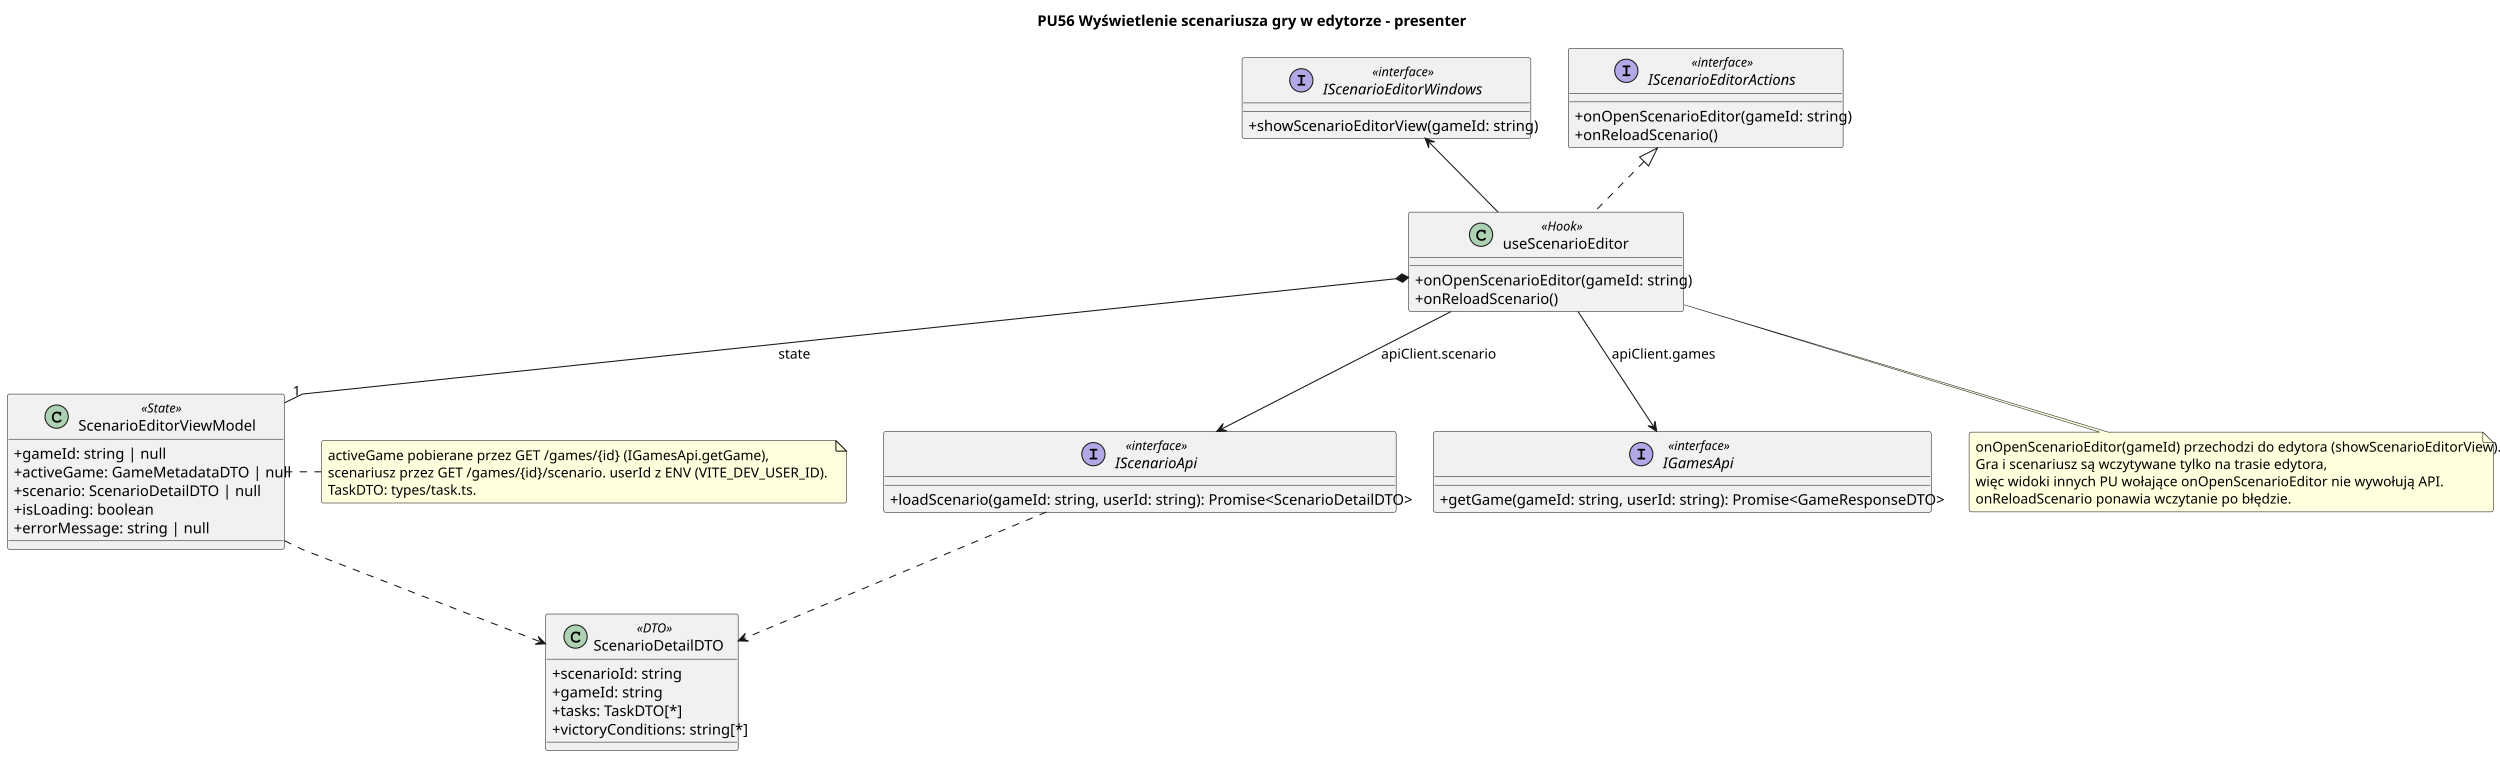
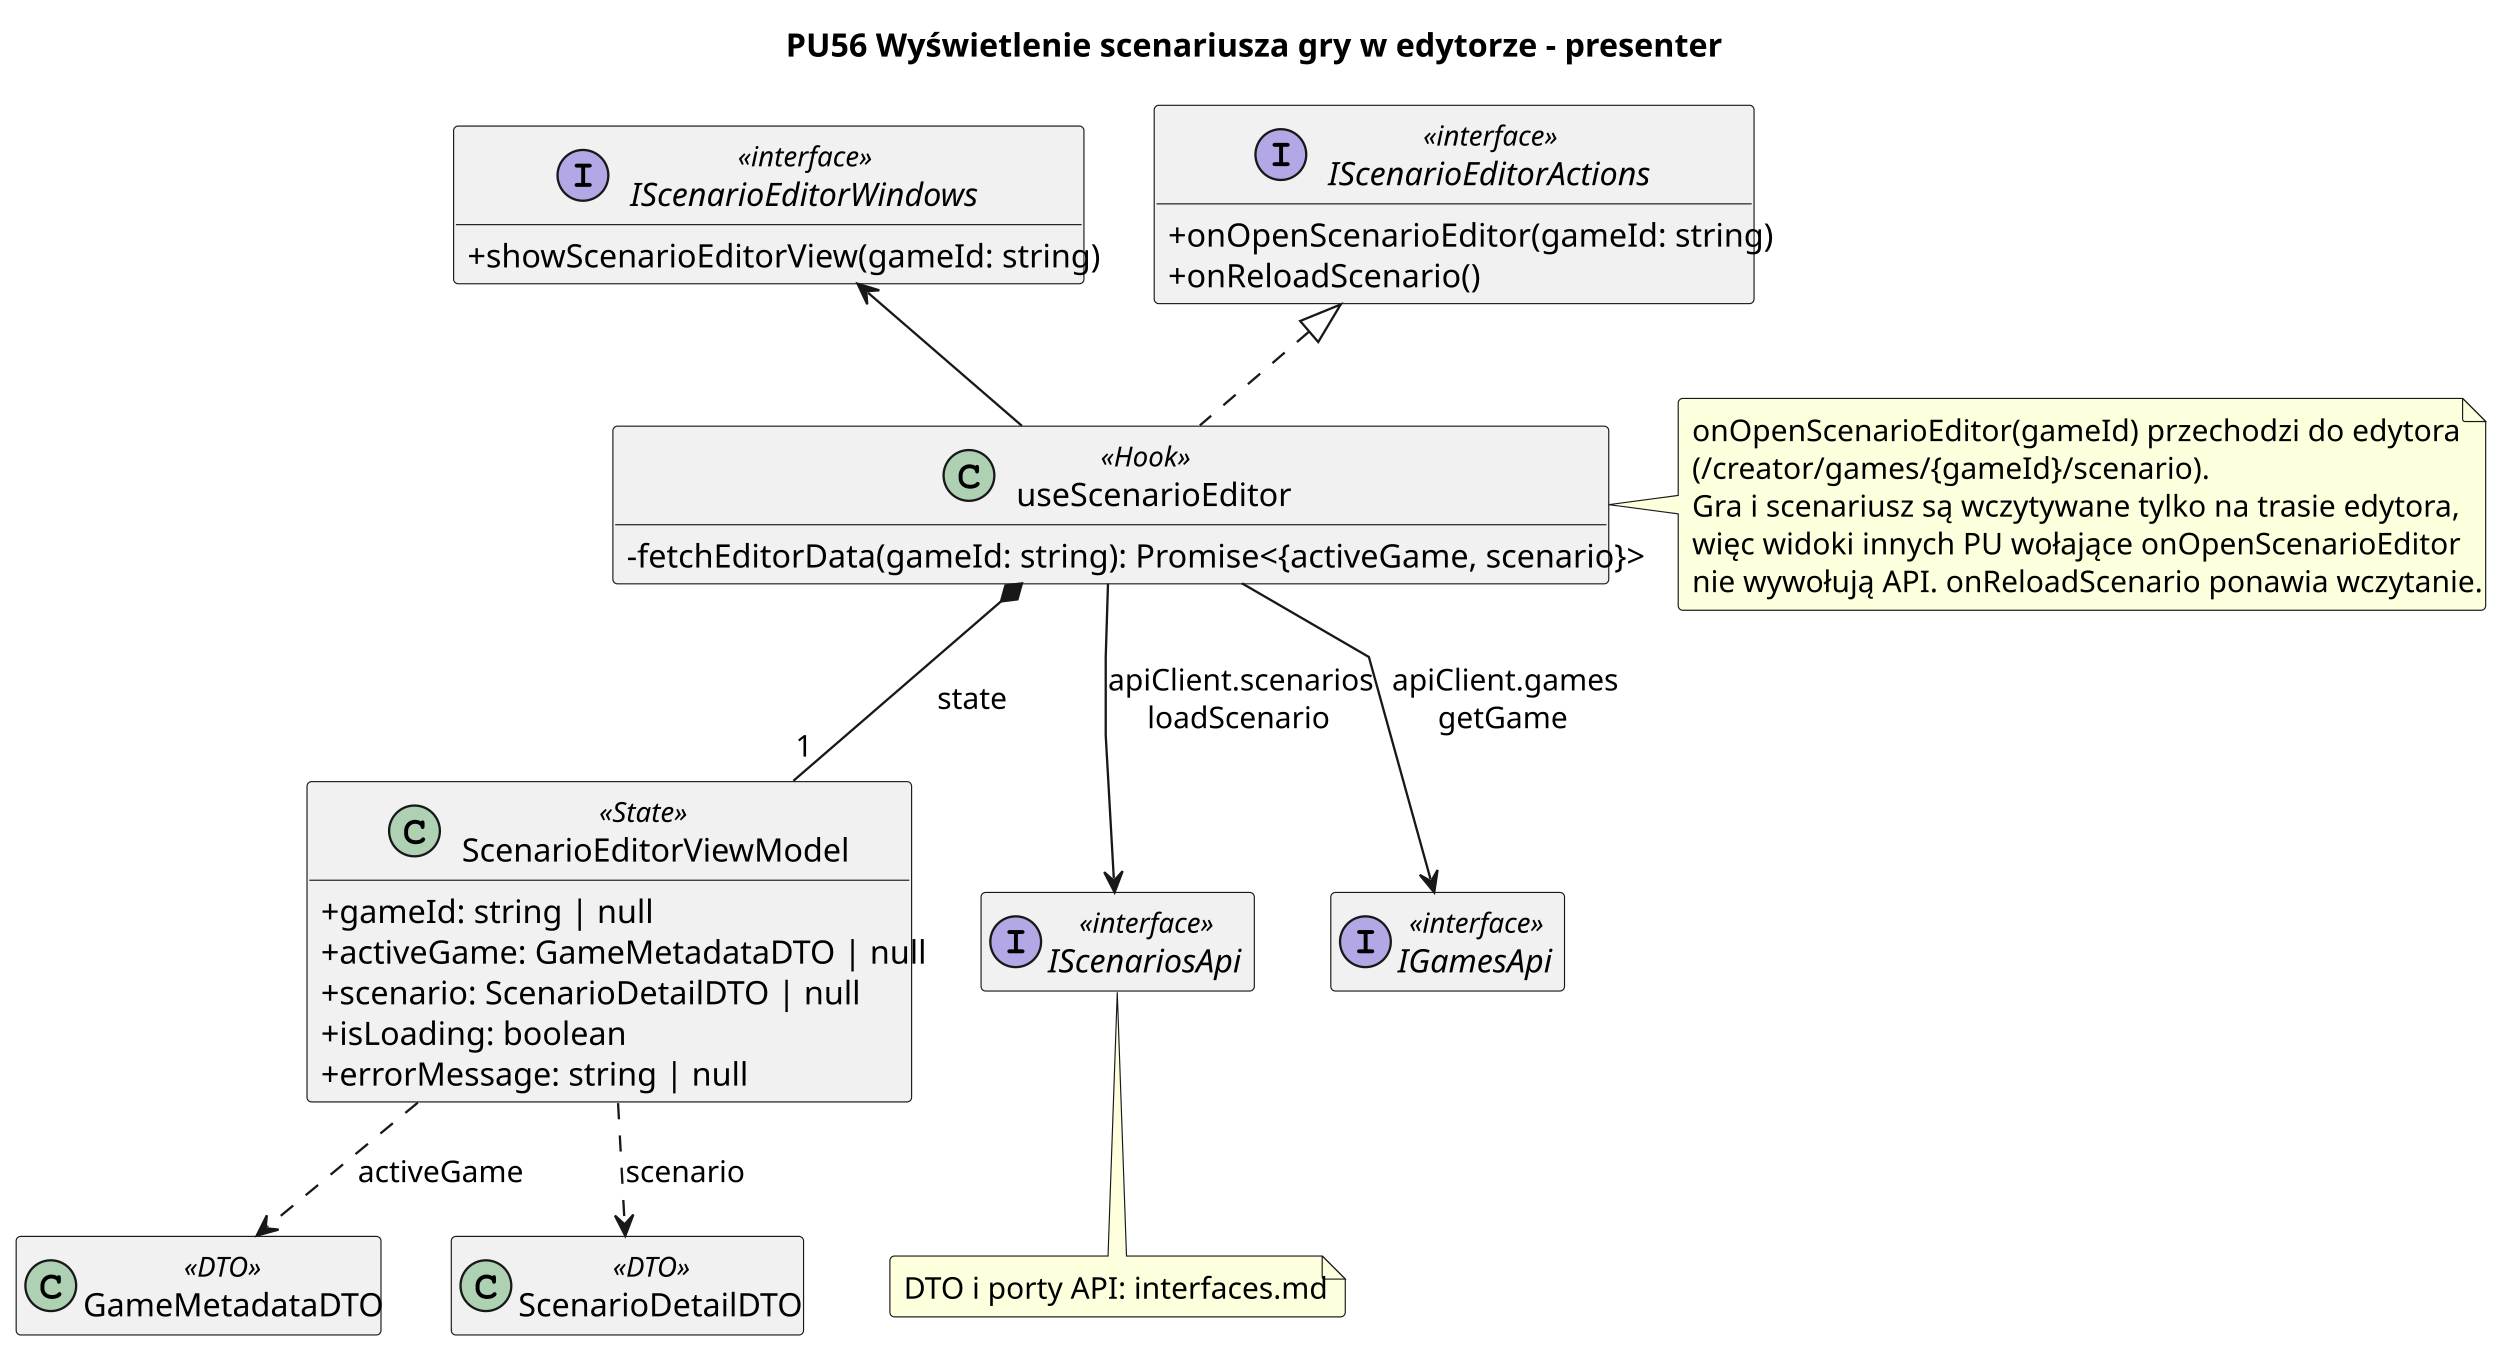
- <svg xmlns="http://www.w3.org/2000/svg" contentStyleType="text/css" data-diagram-type="CLASS" height="716px" preserveAspectRatio="none" style="width:2364px;height:716px;background:#FFFFFF;" version="1.1" viewBox="0 0 2364 716" width="2364px" zoomAndPan="magnify">
+ <svg xmlns="http://www.w3.org/2000/svg" contentStyleType="text/css" data-diagram-type="CLASS" height="584px" preserveAspectRatio="none" style="width:1083px;height:584px;background:#FFFFFF;" version="1.1" viewBox="0 0 1083 584" width="1083px" zoomAndPan="magnify">
  <defs />
  <g>
-     <g class="title" data-source-line="10">
-       <text fill="#000000" font-family="sans-serif" font-size="14" font-weight="bold" lengthAdjust="spacing" textLength="389.04" x="980.854" y="24.533">PU56 Wyświetlenie scenariusza gry w edytorze - presenter</text>
+     <g class="title" data-source-line="13">
+       <text fill="#000000" font-family="sans-serif" font-size="14" font-weight="bold" lengthAdjust="spacing" textLength="389.04" x="340.378" y="24.533">PU56 Wyświetlenie scenariusza gry w edytorze - presenter</text>
    </g>
-     <g class="entity" data-qualified-name="useScenarioEditor" data-source-line="12" id="ent0002">
-       <rect fill="#F1F1F1" height="93.922" rx="2" ry="2" style="stroke:#181818;stroke-width:0.5;" width="259.857" x="1332" y="200.609" />
-       <ellipse cx="1400.479" cy="221.961" fill="#ADD1B2" rx="11" ry="11" style="stroke:#181818;stroke-width:1;" />
-       <path d="M1403.245,217.836 Q1403.401,217.617 1403.588,217.508 Q1403.776,217.398 1403.995,217.398 Q1404.37,217.398 1404.604,217.664 Q1404.838,217.914 1404.838,218.523 L1404.838,219.977 Q1404.838,220.586 1404.604,220.852 Q1404.37,221.117 1403.995,221.117 Q1403.651,221.117 1403.448,220.914 Q1403.245,220.727 1403.135,220.211 Q1403.088,219.852 1402.901,219.664 Q1402.573,219.289 1401.963,219.07 Q1401.354,218.852 1400.729,218.852 Q1399.963,218.852 1399.323,219.18 Q1398.698,219.508 1398.198,220.258 Q1397.713,221.008 1397.713,222.039 L1397.713,223.133 Q1397.713,224.367 1398.604,225.195 Q1399.495,226.008 1401.088,226.008 Q1402.026,226.008 1402.682,225.758 Q1403.073,225.602 1403.495,225.164 Q1403.76,224.898 1403.901,224.82 Q1404.057,224.742 1404.26,224.742 Q1404.588,224.742 1404.838,225.008 Q1405.104,225.258 1405.104,225.602 Q1405.104,225.945 1404.76,226.352 Q1404.26,226.93 1403.463,227.258 Q1402.385,227.711 1401.088,227.711 Q1399.573,227.711 1398.37,227.086 Q1397.385,226.586 1396.698,225.523 Q1396.01,224.445 1396.01,223.164 L1396.01,222.008 Q1396.01,220.68 1396.62,219.539 Q1397.245,218.383 1398.338,217.773 Q1399.432,217.148 1400.667,217.148 Q1401.401,217.148 1402.042,217.32 Q1402.698,217.477 1403.245,217.836 Z " fill="#000000" />
-       <text fill="#000000" font-family="sans-serif" font-size="12" font-style="italic" lengthAdjust="spacing" textLength="41.361" x="1457.498" y="218.066">«Hook»</text>
-       <text fill="#000000" font-family="sans-serif" font-size="14" lengthAdjust="spacing" textLength="114.399" x="1420.979" y="235.236">useScenarioEditor</text>
-       <line style="stroke:#181818;stroke-width:0.5;" x1="1333" x2="1590.857" y1="243.312" y2="243.312" />
-       <line style="stroke:#181818;stroke-width:0.5;" x1="1333" x2="1590.857" y1="251.312" y2="251.312" />
-       <text fill="#000000" font-family="sans-serif" font-size="14" lengthAdjust="spacing" textLength="247.857" x="1338" y="269.846">+onOpenScenarioEditor(gameId: string)</text>
-       <text fill="#000000" font-family="sans-serif" font-size="14" lengthAdjust="spacing" textLength="132.692" x="1338" y="287.455">+onReloadScenario()</text>
+     <g class="entity" data-qualified-name="IScenarioEditorActions" data-source-line="15" id="ent0002">
+       <rect fill="#F1F1F1" height="85.922" rx="2" ry="2" style="stroke:#181818;stroke-width:0.5;" width="259.857" x="500" y="45.609" />
+       <ellipse cx="554.865" cy="66.961" fill="#B4A7E5" rx="11" ry="11" style="stroke:#181818;stroke-width:1;" />
+       <path d="M555.818,63.602 L555.818,70.258 L557.537,70.258 Q558.146,70.258 558.412,70.492 Q558.678,70.727 558.678,71.117 Q558.678,71.492 558.412,71.727 Q558.146,71.961 557.537,71.961 L552.396,71.961 Q551.787,71.961 551.521,71.727 Q551.256,71.492 551.256,71.102 Q551.256,70.727 551.521,70.492 Q551.787,70.258 552.396,70.258 L554.115,70.258 L554.115,63.602 L552.396,63.602 Q551.787,63.602 551.521,63.367 Q551.256,63.133 551.256,62.742 Q551.256,62.367 551.521,62.133 Q551.787,61.898 552.396,61.898 L557.537,61.898 Q558.146,61.898 558.412,62.133 Q558.678,62.367 558.678,62.742 Q558.678,63.133 558.412,63.367 Q558.146,63.602 557.537,63.602 L555.818,63.602 Z " fill="#000000" />
+       <text fill="#000000" font-family="sans-serif" font-size="12" font-style="italic" lengthAdjust="spacing" textLength="59.373" x="616.492" y="63.066">«interface»</text>
+       <text fill="#000000" font-family="sans-serif" font-size="14" font-style="italic" lengthAdjust="spacing" textLength="141.627" x="575.365" y="80.236">IScenarioEditorActions</text>
+       <line style="stroke:#181818;stroke-width:0.5;" x1="501" x2="758.857" y1="88.312" y2="88.312" />
+       <text fill="#000000" font-family="sans-serif" font-size="14" lengthAdjust="spacing" textLength="247.857" x="506" y="106.846">+onOpenScenarioEditor(gameId: string)</text>
+       <text fill="#000000" font-family="sans-serif" font-size="14" lengthAdjust="spacing" textLength="132.692" x="506" y="124.455">+onReloadScenario()</text>
    </g>
-     <g class="entity" data-qualified-name="IScenarioEditorActions" data-source-line="17" id="ent0003">
-       <rect fill="#F1F1F1" height="93.922" rx="2" ry="2" style="stroke:#181818;stroke-width:0.5;" width="259.857" x="1483" y="45.609" />
-       <ellipse cx="1537.865" cy="66.961" fill="#B4A7E5" rx="11" ry="11" style="stroke:#181818;stroke-width:1;" />
-       <path d="M1538.818,63.602 L1538.818,70.258 L1540.537,70.258 Q1541.147,70.258 1541.412,70.492 Q1541.678,70.727 1541.678,71.117 Q1541.678,71.492 1541.412,71.727 Q1541.147,71.961 1540.537,71.961 L1535.397,71.961 Q1534.787,71.961 1534.522,71.727 Q1534.256,71.492 1534.256,71.102 Q1534.256,70.727 1534.522,70.492 Q1534.787,70.258 1535.397,70.258 L1537.115,70.258 L1537.115,63.602 L1535.397,63.602 Q1534.787,63.602 1534.522,63.367 Q1534.256,63.133 1534.256,62.742 Q1534.256,62.367 1534.522,62.133 Q1534.787,61.898 1535.397,61.898 L1540.537,61.898 Q1541.147,61.898 1541.412,62.133 Q1541.678,62.367 1541.678,62.742 Q1541.678,63.133 1541.412,63.367 Q1541.147,63.602 1540.537,63.602 L1538.818,63.602 Z " fill="#000000" />
-       <text fill="#000000" font-family="sans-serif" font-size="12" font-style="italic" lengthAdjust="spacing" textLength="59.373" x="1599.492" y="63.066">«interface»</text>
-       <text fill="#000000" font-family="sans-serif" font-size="14" font-style="italic" lengthAdjust="spacing" textLength="141.627" x="1558.365" y="80.236">IScenarioEditorActions</text>
-       <line style="stroke:#181818;stroke-width:0.5;" x1="1484" x2="1741.857" y1="88.312" y2="88.312" />
-       <line style="stroke:#181818;stroke-width:0.5;" x1="1484" x2="1741.857" y1="96.312" y2="96.312" />
-       <text fill="#000000" font-family="sans-serif" font-size="14" lengthAdjust="spacing" textLength="247.857" x="1489" y="114.846">+onOpenScenarioEditor(gameId: string)</text>
-       <text fill="#000000" font-family="sans-serif" font-size="14" lengthAdjust="spacing" textLength="132.692" x="1489" y="132.455">+onReloadScenario()</text>
+     <g class="entity" data-qualified-name="IScenarioEditorWindows" data-source-line="20" id="ent0003">
+       <rect fill="#F1F1F1" height="68.312" rx="2" ry="2" style="stroke:#181818;stroke-width:0.5;" width="273.065" x="196.5" y="54.609" />
+       <ellipse cx="252.527" cy="75.961" fill="#B4A7E5" rx="11" ry="11" style="stroke:#181818;stroke-width:1;" />
+       <path d="M253.481,72.602 L253.481,79.258 L255.199,79.258 Q255.809,79.258 256.074,79.492 Q256.34,79.727 256.34,80.117 Q256.34,80.492 256.074,80.727 Q255.809,80.961 255.199,80.961 L250.059,80.961 Q249.449,80.961 249.184,80.727 Q248.918,80.492 248.918,80.102 Q248.918,79.727 249.184,79.492 Q249.449,79.258 250.059,79.258 L251.777,79.258 L251.777,72.602 L250.059,72.602 Q249.449,72.602 249.184,72.367 Q248.918,72.133 248.918,71.742 Q248.918,71.367 249.184,71.133 Q249.449,70.898 250.059,70.898 L255.199,70.898 Q255.809,70.898 256.074,71.133 Q256.34,71.367 256.34,71.742 Q256.34,72.133 256.074,72.367 Q255.809,72.602 255.199,72.602 L253.481,72.602 Z " fill="#000000" />
+       <text fill="#000000" font-family="sans-serif" font-size="12" font-style="italic" lengthAdjust="spacing" textLength="59.373" x="319.596" y="72.066">«interface»</text>
+       <text fill="#000000" font-family="sans-serif" font-size="14" font-style="italic" lengthAdjust="spacing" textLength="152.51" x="273.027" y="89.236">IScenarioEditorWindows</text>
+       <line style="stroke:#181818;stroke-width:0.5;" x1="197.5" x2="468.565" y1="97.312" y2="97.312" />
+       <text fill="#000000" font-family="sans-serif" font-size="14" lengthAdjust="spacing" textLength="261.065" x="202.5" y="115.846">+showScenarioEditorView(gameId: string)</text>
    </g>
-     <g class="entity" data-qualified-name="IScenarioEditorWindows" data-source-line="22" id="ent0004">
-       <rect fill="#F1F1F1" height="76.312" rx="2" ry="2" style="stroke:#181818;stroke-width:0.5;" width="273.065" x="1174.5" y="54.609" />
-       <ellipse cx="1230.527" cy="75.961" fill="#B4A7E5" rx="11" ry="11" style="stroke:#181818;stroke-width:1;" />
-       <path d="M1231.48,72.602 L1231.48,79.258 L1233.199,79.258 Q1233.809,79.258 1234.074,79.492 Q1234.34,79.727 1234.34,80.117 Q1234.34,80.492 1234.074,80.727 Q1233.809,80.961 1233.199,80.961 L1228.059,80.961 Q1227.449,80.961 1227.184,80.727 Q1226.918,80.492 1226.918,80.102 Q1226.918,79.727 1227.184,79.492 Q1227.449,79.258 1228.059,79.258 L1229.777,79.258 L1229.777,72.602 L1228.059,72.602 Q1227.449,72.602 1227.184,72.367 Q1226.918,72.133 1226.918,71.742 Q1226.918,71.367 1227.184,71.133 Q1227.449,70.898 1228.059,70.898 L1233.199,70.898 Q1233.809,70.898 1234.074,71.133 Q1234.34,71.367 1234.34,71.742 Q1234.34,72.133 1234.074,72.367 Q1233.809,72.602 1233.199,72.602 L1231.48,72.602 Z " fill="#000000" />
-       <text fill="#000000" font-family="sans-serif" font-size="12" font-style="italic" lengthAdjust="spacing" textLength="59.373" x="1297.596" y="72.066">«interface»</text>
-       <text fill="#000000" font-family="sans-serif" font-size="14" font-style="italic" lengthAdjust="spacing" textLength="152.51" x="1251.027" y="89.236">IScenarioEditorWindows</text>
-       <line style="stroke:#181818;stroke-width:0.5;" x1="1175.5" x2="1446.564" y1="97.312" y2="97.312" />
-       <line style="stroke:#181818;stroke-width:0.5;" x1="1175.5" x2="1446.564" y1="105.312" y2="105.312" />
-       <text fill="#000000" font-family="sans-serif" font-size="14" lengthAdjust="spacing" textLength="261.065" x="1180.5" y="123.846">+showScenarioEditorView(gameId: string)</text>
+     <g class="entity" data-qualified-name="useScenarioEditor" data-source-line="24" id="ent0004">
+       <rect fill="#F1F1F1" height="68.312" rx="2" ry="2" style="stroke:#181818;stroke-width:0.5;" width="431.412" x="265.5" y="184.609" />
+       <ellipse cx="419.756" cy="205.961" fill="#ADD1B2" rx="11" ry="11" style="stroke:#181818;stroke-width:1;" />
+       <path d="M422.522,201.836 Q422.678,201.617 422.866,201.508 Q423.053,201.398 423.272,201.398 Q423.647,201.398 423.881,201.664 Q424.116,201.914 424.116,202.523 L424.116,203.977 Q424.116,204.586 423.881,204.852 Q423.647,205.117 423.272,205.117 Q422.928,205.117 422.725,204.914 Q422.522,204.727 422.413,204.211 Q422.366,203.852 422.178,203.664 Q421.85,203.289 421.241,203.07 Q420.631,202.852 420.006,202.852 Q419.241,202.852 418.6,203.18 Q417.975,203.508 417.475,204.258 Q416.991,205.008 416.991,206.039 L416.991,207.133 Q416.991,208.367 417.881,209.195 Q418.772,210.008 420.366,210.008 Q421.303,210.008 421.959,209.758 Q422.35,209.602 422.772,209.164 Q423.038,208.898 423.178,208.82 Q423.334,208.742 423.538,208.742 Q423.866,208.742 424.116,209.008 Q424.381,209.258 424.381,209.602 Q424.381,209.945 424.038,210.352 Q423.538,210.93 422.741,211.258 Q421.663,211.711 420.366,211.711 Q418.85,211.711 417.647,211.086 Q416.663,210.586 415.975,209.523 Q415.288,208.445 415.288,207.164 L415.288,206.008 Q415.288,204.68 415.897,203.539 Q416.522,202.383 417.616,201.773 Q418.709,201.148 419.944,201.148 Q420.678,201.148 421.319,201.32 Q421.975,201.477 422.522,201.836 Z " fill="#000000" />
+       <text fill="#000000" font-family="sans-serif" font-size="12" font-style="italic" lengthAdjust="spacing" textLength="41.361" x="476.775" y="202.066">«Hook»</text>
+       <text fill="#000000" font-family="sans-serif" font-size="14" lengthAdjust="spacing" textLength="114.399" x="440.256" y="219.236">useScenarioEditor</text>
+       <line style="stroke:#181818;stroke-width:0.5;" x1="266.5" x2="695.912" y1="227.312" y2="227.312" />
+       <text fill="#000000" font-family="sans-serif" font-size="14" lengthAdjust="spacing" textLength="419.412" x="271.5" y="245.846">-fetchEditorData(gameId: string): Promise&lt;{activeGame, scenario}&gt;</text>
    </g>
-     <g class="entity" data-qualified-name="IScenarioApi" data-source-line="26" id="ent0005">
-       <rect fill="#F1F1F1" height="76.312" rx="2" ry="2" style="stroke:#181818;stroke-width:0.5;" width="484.712" x="835.5" y="408.109" />
-       <ellipse cx="1033.917" cy="429.461" fill="#B4A7E5" rx="11" ry="11" style="stroke:#181818;stroke-width:1;" />
-       <path d="M1034.87,426.102 L1034.87,432.758 L1036.588,432.758 Q1037.198,432.758 1037.463,432.992 Q1037.729,433.227 1037.729,433.617 Q1037.729,433.992 1037.463,434.227 Q1037.198,434.461 1036.588,434.461 L1031.448,434.461 Q1030.838,434.461 1030.573,434.227 Q1030.307,433.992 1030.307,433.602 Q1030.307,433.227 1030.573,432.992 Q1030.838,432.758 1031.448,432.758 L1033.167,432.758 L1033.167,426.102 L1031.448,426.102 Q1030.838,426.102 1030.573,425.867 Q1030.307,425.633 1030.307,425.242 Q1030.307,424.867 1030.573,424.633 Q1030.838,424.398 1031.448,424.398 L1036.588,424.398 Q1037.198,424.398 1037.463,424.633 Q1037.729,424.867 1037.729,425.242 Q1037.729,425.633 1037.463,425.867 Q1037.198,426.102 1036.588,426.102 L1034.87,426.102 Z " fill="#000000" />
-       <text fill="#000000" font-family="sans-serif" font-size="12" font-style="italic" lengthAdjust="spacing" textLength="59.373" x="1064.419" y="425.566">«interface»</text>
-       <text fill="#000000" font-family="sans-serif" font-size="14" font-style="italic" lengthAdjust="spacing" textLength="79.379" x="1054.417" y="442.736">IScenarioApi</text>
-       <line style="stroke:#181818;stroke-width:0.5;" x1="836.5" x2="1319.212" y1="450.812" y2="450.812" />
-       <line style="stroke:#181818;stroke-width:0.5;" x1="836.5" x2="1319.212" y1="458.812" y2="458.812" />
-       <text fill="#000000" font-family="sans-serif" font-size="14" lengthAdjust="spacing" textLength="472.712" x="841.5" y="477.346">+loadScenario(gameId: string, userId: string): Promise&lt;ScenarioDetailDTO&gt;</text>
+     <g class="entity" data-qualified-name="ScenarioEditorViewModel" data-source-line="28" id="ent0005">
+       <rect fill="#F1F1F1" height="138.75" rx="2" ry="2" style="stroke:#181818;stroke-width:0.5;" width="261.908" x="133" y="338.609" />
+       <ellipse cx="179.553" cy="359.961" fill="#ADD1B2" rx="11" ry="11" style="stroke:#181818;stroke-width:1;" />
+       <path d="M182.318,355.836 Q182.475,355.617 182.662,355.508 Q182.85,355.398 183.068,355.398 Q183.443,355.398 183.678,355.664 Q183.912,355.914 183.912,356.523 L183.912,357.977 Q183.912,358.586 183.678,358.852 Q183.443,359.117 183.068,359.117 Q182.725,359.117 182.522,358.914 Q182.318,358.727 182.209,358.211 Q182.162,357.852 181.975,357.664 Q181.647,357.289 181.037,357.07 Q180.428,356.852 179.803,356.852 Q179.037,356.852 178.397,357.18 Q177.772,357.508 177.272,358.258 Q176.787,359.008 176.787,360.039 L176.787,361.133 Q176.787,362.367 177.678,363.195 Q178.568,364.008 180.162,364.008 Q181.1,364.008 181.756,363.758 Q182.147,363.602 182.568,363.164 Q182.834,362.898 182.975,362.82 Q183.131,362.742 183.334,362.742 Q183.662,362.742 183.912,363.008 Q184.178,363.258 184.178,363.602 Q184.178,363.945 183.834,364.352 Q183.334,364.93 182.537,365.258 Q181.459,365.711 180.162,365.711 Q178.647,365.711 177.443,365.086 Q176.459,364.586 175.772,363.523 Q175.084,362.445 175.084,361.164 L175.084,360.008 Q175.084,358.68 175.693,357.539 Q176.318,356.383 177.412,355.773 Q178.506,355.148 179.74,355.148 Q180.475,355.148 181.115,355.32 Q181.772,355.477 182.318,355.836 Z " fill="#000000" />
+       <text fill="#000000" font-family="sans-serif" font-size="12" font-style="italic" lengthAdjust="spacing" textLength="41.367" x="259.521" y="356.066">«State»</text>
+       <text fill="#000000" font-family="sans-serif" font-size="14" lengthAdjust="spacing" textLength="160.303" x="200.053" y="373.236">ScenarioEditorViewModel</text>
+       <line style="stroke:#181818;stroke-width:0.5;" x1="134" x2="393.908" y1="381.312" y2="381.312" />
+       <text fill="#000000" font-family="sans-serif" font-size="14" lengthAdjust="spacing" textLength="130.095" x="139" y="399.846">+gameId: string | null</text>
+       <text fill="#000000" font-family="sans-serif" font-size="14" lengthAdjust="spacing" textLength="249.908" x="139" y="417.455">+activeGame: GameMetadataDTO | null</text>
+       <text fill="#000000" font-family="sans-serif" font-size="14" lengthAdjust="spacing" textLength="222.681" x="139" y="435.065">+scenario: ScenarioDetailDTO | null</text>
+       <text fill="#000000" font-family="sans-serif" font-size="14" lengthAdjust="spacing" textLength="125.72" x="139" y="452.674">+isLoading: boolean</text>
+       <text fill="#000000" font-family="sans-serif" font-size="14" lengthAdjust="spacing" textLength="169.764" x="139" y="470.283">+errorMessage: string | null</text>
    </g>
-     <g class="entity" data-qualified-name="IGamesApi" data-source-line="30" id="ent0006">
-       <rect fill="#F1F1F1" height="76.312" rx="2" ry="2" style="stroke:#181818;stroke-width:0.5;" width="470.691" x="1355.5" y="408.109" />
-       <ellipse cx="1551.972" cy="429.461" fill="#B4A7E5" rx="11" ry="11" style="stroke:#181818;stroke-width:1;" />
-       <path d="M1552.925,426.102 L1552.925,432.758 L1554.644,432.758 Q1555.253,432.758 1555.519,432.992 Q1555.784,433.227 1555.784,433.617 Q1555.784,433.992 1555.519,434.227 Q1555.253,434.461 1554.644,434.461 L1549.503,434.461 Q1548.894,434.461 1548.628,434.227 Q1548.362,433.992 1548.362,433.602 Q1548.362,433.227 1548.628,432.992 Q1548.894,432.758 1549.503,432.758 L1551.222,432.758 L1551.222,426.102 L1549.503,426.102 Q1548.894,426.102 1548.628,425.867 Q1548.362,425.633 1548.362,425.242 Q1548.362,424.867 1548.628,424.633 Q1548.894,424.398 1549.503,424.398 L1554.644,424.398 Q1555.253,424.398 1555.519,424.633 Q1555.784,424.867 1555.784,425.242 Q1555.784,425.633 1555.519,425.867 Q1555.253,426.102 1554.644,426.102 L1552.925,426.102 Z " fill="#000000" />
-       <text fill="#000000" font-family="sans-serif" font-size="12" font-style="italic" lengthAdjust="spacing" textLength="59.373" x="1577.409" y="425.566">«interface»</text>
-       <text fill="#000000" font-family="sans-serif" font-size="14" font-style="italic" lengthAdjust="spacing" textLength="69.248" x="1572.472" y="442.736">IGamesApi</text>
-       <line style="stroke:#181818;stroke-width:0.5;" x1="1356.5" x2="1825.191" y1="450.812" y2="450.812" />
-       <line style="stroke:#181818;stroke-width:0.5;" x1="1356.5" x2="1825.191" y1="458.812" y2="458.812" />
-       <text fill="#000000" font-family="sans-serif" font-size="14" lengthAdjust="spacing" textLength="458.691" x="1361.5" y="477.346">+getGame(gameId: string, userId: string): Promise&lt;GameResponseDTO&gt;</text>
+     <g class="entity" data-qualified-name="IScenariosApi" data-source-line="36" id="ent0006">
+       <rect fill="#F1F1F1" height="42.703" rx="2" ry="2" style="stroke:#181818;stroke-width:0.5;" width="118.379" x="425" y="386.609" />
+       <ellipse cx="440" cy="407.961" fill="#B4A7E5" rx="11" ry="11" style="stroke:#181818;stroke-width:1;" />
+       <path d="M440.953,404.602 L440.953,411.258 L442.672,411.258 Q443.281,411.258 443.547,411.492 Q443.812,411.727 443.812,412.117 Q443.812,412.492 443.547,412.727 Q443.281,412.961 442.672,412.961 L437.531,412.961 Q436.922,412.961 436.656,412.727 Q436.391,412.492 436.391,412.102 Q436.391,411.727 436.656,411.492 Q436.922,411.258 437.531,411.258 L439.25,411.258 L439.25,404.602 L437.531,404.602 Q436.922,404.602 436.656,404.367 Q436.391,404.133 436.391,403.742 Q436.391,403.367 436.656,403.133 Q436.922,402.898 437.531,402.898 L442.672,402.898 Q443.281,402.898 443.547,403.133 Q443.812,403.367 443.812,403.742 Q443.812,404.133 443.547,404.367 Q443.281,404.602 442.672,404.602 L440.953,404.602 Z " fill="#000000" />
+       <text fill="#000000" font-family="sans-serif" font-size="12" font-style="italic" lengthAdjust="spacing" textLength="59.373" x="467.503" y="404.066">«interface»</text>
+       <text fill="#000000" font-family="sans-serif" font-size="14" font-style="italic" lengthAdjust="spacing" textLength="86.379" x="454" y="421.236">IScenariosApi</text>
    </g>
-     <g class="entity" data-qualified-name="ScenarioEditorViewModel" data-source-line="34" id="ent0007">
-       <rect fill="#F1F1F1" height="146.75" rx="2" ry="2" style="stroke:#181818;stroke-width:0.5;" width="261.908" x="7" y="372.609" />
-       <ellipse cx="53.553" cy="393.961" fill="#ADD1B2" rx="11" ry="11" style="stroke:#181818;stroke-width:1;" />
-       <path d="M56.318,389.836 Q56.475,389.617 56.662,389.508 Q56.85,389.398 57.068,389.398 Q57.443,389.398 57.678,389.664 Q57.912,389.914 57.912,390.523 L57.912,391.977 Q57.912,392.586 57.678,392.852 Q57.443,393.117 57.068,393.117 Q56.725,393.117 56.522,392.914 Q56.318,392.727 56.209,392.211 Q56.162,391.852 55.975,391.664 Q55.647,391.289 55.037,391.07 Q54.428,390.852 53.803,390.852 Q53.037,390.852 52.397,391.18 Q51.772,391.508 51.272,392.258 Q50.787,393.008 50.787,394.039 L50.787,395.133 Q50.787,396.367 51.678,397.195 Q52.568,398.008 54.162,398.008 Q55.1,398.008 55.756,397.758 Q56.147,397.602 56.568,397.164 Q56.834,396.898 56.975,396.82 Q57.131,396.742 57.334,396.742 Q57.662,396.742 57.912,397.008 Q58.178,397.258 58.178,397.602 Q58.178,397.945 57.834,398.352 Q57.334,398.93 56.537,399.258 Q55.459,399.711 54.162,399.711 Q52.647,399.711 51.443,399.086 Q50.459,398.586 49.772,397.523 Q49.084,396.445 49.084,395.164 L49.084,394.008 Q49.084,392.68 49.693,391.539 Q50.318,390.383 51.412,389.773 Q52.506,389.148 53.74,389.148 Q54.475,389.148 55.115,389.32 Q55.772,389.477 56.318,389.836 Z " fill="#000000" />
-       <text fill="#000000" font-family="sans-serif" font-size="12" font-style="italic" lengthAdjust="spacing" textLength="41.367" x="133.52" y="390.066">«State»</text>
-       <text fill="#000000" font-family="sans-serif" font-size="14" lengthAdjust="spacing" textLength="160.303" x="74.053" y="407.236">ScenarioEditorViewModel</text>
-       <line style="stroke:#181818;stroke-width:0.5;" x1="8" x2="267.908" y1="415.312" y2="415.312" />
-       <text fill="#000000" font-family="sans-serif" font-size="14" lengthAdjust="spacing" textLength="130.095" x="13" y="433.846">+gameId: string | null</text>
-       <text fill="#000000" font-family="sans-serif" font-size="14" lengthAdjust="spacing" textLength="249.908" x="13" y="451.455">+activeGame: GameMetadataDTO | null</text>
-       <text fill="#000000" font-family="sans-serif" font-size="14" lengthAdjust="spacing" textLength="222.681" x="13" y="469.065">+scenario: ScenarioDetailDTO | null</text>
-       <text fill="#000000" font-family="sans-serif" font-size="14" lengthAdjust="spacing" textLength="125.72" x="13" y="486.674">+isLoading: boolean</text>
-       <text fill="#000000" font-family="sans-serif" font-size="14" lengthAdjust="spacing" textLength="169.764" x="13" y="504.283">+errorMessage: string | null</text>
-       <line style="stroke:#181818;stroke-width:0.5;" x1="8" x2="267.908" y1="511.359" y2="511.359" />
+     <g class="entity" data-qualified-name="IGamesApi" data-source-line="37" id="ent0007">
+       <rect fill="#F1F1F1" height="42.703" rx="2" ry="2" style="stroke:#181818;stroke-width:0.5;" width="101.248" x="576.5" y="386.609" />
+       <ellipse cx="591.5" cy="407.961" fill="#B4A7E5" rx="11" ry="11" style="stroke:#181818;stroke-width:1;" />
+       <path d="M592.453,404.602 L592.453,411.258 L594.172,411.258 Q594.781,411.258 595.047,411.492 Q595.312,411.727 595.312,412.117 Q595.312,412.492 595.047,412.727 Q594.781,412.961 594.172,412.961 L589.031,412.961 Q588.422,412.961 588.156,412.727 Q587.891,412.492 587.891,412.102 Q587.891,411.727 588.156,411.492 Q588.422,411.258 589.031,411.258 L590.75,411.258 L590.75,404.602 L589.031,404.602 Q588.422,404.602 588.156,404.367 Q587.891,404.133 587.891,403.742 Q587.891,403.367 588.156,403.133 Q588.422,402.898 589.031,402.898 L594.172,402.898 Q594.781,402.898 595.047,403.133 Q595.312,403.367 595.312,403.742 Q595.312,404.133 595.047,404.367 Q594.781,404.602 594.172,404.602 L592.453,404.602 Z " fill="#000000" />
+       <text fill="#000000" font-family="sans-serif" font-size="12" font-style="italic" lengthAdjust="spacing" textLength="59.373" x="610.438" y="404.066">«interface»</text>
+       <text fill="#000000" font-family="sans-serif" font-size="14" font-style="italic" lengthAdjust="spacing" textLength="69.248" x="605.5" y="421.236">IGamesApi</text>
    </g>
-     <g class="entity" data-qualified-name="ScenarioDetailDTO" data-source-line="42" id="ent0008">
-       <rect fill="#F1F1F1" height="129.141" rx="2" ry="2" style="stroke:#181818;stroke-width:0.5;" width="182.017" x="516" y="580.609" />
-       <ellipse cx="544.238" cy="601.961" fill="#ADD1B2" rx="11" ry="11" style="stroke:#181818;stroke-width:1;" />
-       <path d="M547.003,597.836 Q547.159,597.617 547.347,597.508 Q547.534,597.398 547.753,597.398 Q548.128,597.398 548.363,597.664 Q548.597,597.914 548.597,598.523 L548.597,599.977 Q548.597,600.586 548.363,600.852 Q548.128,601.117 547.753,601.117 Q547.409,601.117 547.206,600.914 Q547.003,600.727 546.894,600.211 Q546.847,599.852 546.659,599.664 Q546.331,599.289 545.722,599.07 Q545.113,598.852 544.488,598.852 Q543.722,598.852 543.081,599.18 Q542.456,599.508 541.956,600.258 Q541.472,601.008 541.472,602.039 L541.472,603.133 Q541.472,604.367 542.363,605.195 Q543.253,606.008 544.847,606.008 Q545.784,606.008 546.441,605.758 Q546.831,605.602 547.253,605.164 Q547.519,604.898 547.659,604.82 Q547.816,604.742 548.019,604.742 Q548.347,604.742 548.597,605.008 Q548.863,605.258 548.863,605.602 Q548.863,605.945 548.519,606.352 Q548.019,606.93 547.222,607.258 Q546.144,607.711 544.847,607.711 Q543.331,607.711 542.128,607.086 Q541.144,606.586 540.456,605.523 Q539.769,604.445 539.769,603.164 L539.769,602.008 Q539.769,600.68 540.378,599.539 Q541.003,598.383 542.097,597.773 Q543.191,597.148 544.425,597.148 Q545.159,597.148 545.8,597.32 Q546.456,597.477 547.003,597.836 Z " fill="#000000" />
-       <text fill="#000000" font-family="sans-serif" font-size="12" font-style="italic" lengthAdjust="spacing" textLength="38.678" x="602.14" y="598.066">«DTO»</text>
-       <text fill="#000000" font-family="sans-serif" font-size="14" lengthAdjust="spacing" textLength="120.6" x="561.179" y="615.236">ScenarioDetailDTO</text>
-       <line style="stroke:#181818;stroke-width:0.5;" x1="517" x2="697.017" y1="623.312" y2="623.312" />
-       <text fill="#000000" font-family="sans-serif" font-size="14" lengthAdjust="spacing" textLength="114.782" x="522" y="641.846">+scenarioId: string</text>
-       <text fill="#000000" font-family="sans-serif" font-size="14" lengthAdjust="spacing" textLength="96.886" x="522" y="659.455">+gameId: string</text>
-       <text fill="#000000" font-family="sans-serif" font-size="14" lengthAdjust="spacing" textLength="121.748" x="522" y="677.064">+tasks: TaskDTO[*]</text>
-       <text fill="#000000" font-family="sans-serif" font-size="14" lengthAdjust="spacing" textLength="170.017" x="522" y="694.674">+victoryConditions: string[*]</text>
-       <line style="stroke:#181818;stroke-width:0.5;" x1="517" x2="697.017" y1="701.75" y2="701.75" />
+     <g class="entity" data-qualified-name="GameMetadataDTO" data-source-line="38" id="ent0008">
+       <rect fill="#F1F1F1" height="42.703" rx="2" ry="2" style="stroke:#181818;stroke-width:0.5;" width="158.048" x="7" y="535.609" />
+       <ellipse cx="22" cy="556.961" fill="#ADD1B2" rx="11" ry="11" style="stroke:#181818;stroke-width:1;" />
+       <path d="M24.766,552.836 Q24.922,552.617 25.109,552.508 Q25.297,552.398 25.516,552.398 Q25.891,552.398 26.125,552.664 Q26.359,552.914 26.359,553.523 L26.359,554.977 Q26.359,555.586 26.125,555.852 Q25.891,556.117 25.516,556.117 Q25.172,556.117 24.969,555.914 Q24.766,555.727 24.656,555.211 Q24.609,554.852 24.422,554.664 Q24.094,554.289 23.484,554.07 Q22.875,553.852 22.25,553.852 Q21.484,553.852 20.844,554.18 Q20.219,554.508 19.719,555.258 Q19.234,556.008 19.234,557.039 L19.234,558.133 Q19.234,559.367 20.125,560.195 Q21.016,561.008 22.609,561.008 Q23.547,561.008 24.203,560.758 Q24.594,560.602 25.016,560.164 Q25.281,559.898 25.422,559.82 Q25.578,559.742 25.781,559.742 Q26.109,559.742 26.359,560.008 Q26.625,560.258 26.625,560.602 Q26.625,560.945 26.281,561.352 Q25.781,561.93 24.984,562.258 Q23.906,562.711 22.609,562.711 Q21.094,562.711 19.891,562.086 Q18.906,561.586 18.219,560.523 Q17.531,559.445 17.531,558.164 L17.531,557.008 Q17.531,555.68 18.141,554.539 Q18.766,553.383 19.859,552.773 Q20.953,552.148 22.188,552.148 Q22.922,552.148 23.562,552.32 Q24.219,552.477 24.766,552.836 Z " fill="#000000" />
+       <text fill="#000000" font-family="sans-serif" font-size="12" font-style="italic" lengthAdjust="spacing" textLength="38.678" x="79.685" y="553.066">«DTO»</text>
+       <text fill="#000000" font-family="sans-serif" font-size="14" lengthAdjust="spacing" textLength="126.048" x="36" y="570.236">GameMetadataDTO</text>
    </g>
-     <g class="entity" data-qualified-name="GMN18" data-source-line="58" id="ent0019">
-       <path d="M1862,410.609 L1862,482.016 A2,2 0 0 0 1864,484.016 L2355.748,484.016 A2,2 0 0 0 2357.748,482.016 L2357.748,418.609 L2347.748,408.609 L1993.43,408.609 L1592.35,288.139 L1985.43,408.609 L1864,408.609 A2,2 0 0 0 1862,410.609" fill="#FEFFDD" style="stroke:#181818;stroke-width:0.5;" />
-       <path d="M2347.748,408.609 L2347.748,417.609 A1,1 0 0 0 2348.748,418.609 L2357.748,418.609 L2347.748,408.609" fill="#FEFFDD" style="stroke:#181818;stroke-width:0.5;" />
-       <text fill="#000000" font-family="sans-serif" font-size="13" lengthAdjust="spacing" textLength="474.748" x="1868" y="427.104">onOpenScenarioEditor(gameId) przechodzi do edytora (showScenarioEditorView).</text>
-       <text fill="#000000" font-family="sans-serif" font-size="13" lengthAdjust="spacing" textLength="319.351" x="1868" y="443.456">Gra i scenariusz są wczytywane tylko na trasie edytora,</text>
-       <text fill="#000000" font-family="sans-serif" font-size="13" lengthAdjust="spacing" textLength="423.433" x="1868" y="459.808">więc widoki innych PU wołające onOpenScenarioEditor nie wywołują API.</text>
-       <text fill="#000000" font-family="sans-serif" font-size="13" lengthAdjust="spacing" textLength="286.184" x="1868" y="476.159">onReloadScenario ponawia wczytanie po błędzie.</text>
+     <g class="entity" data-qualified-name="ScenarioDetailDTO" data-source-line="39" id="ent0009">
+       <rect fill="#F1F1F1" height="42.703" rx="2" ry="2" style="stroke:#181818;stroke-width:0.5;" width="152.6" x="195.5" y="535.609" />
+       <ellipse cx="210.5" cy="556.961" fill="#ADD1B2" rx="11" ry="11" style="stroke:#181818;stroke-width:1;" />
+       <path d="M213.266,552.836 Q213.422,552.617 213.609,552.508 Q213.797,552.398 214.016,552.398 Q214.391,552.398 214.625,552.664 Q214.859,552.914 214.859,553.523 L214.859,554.977 Q214.859,555.586 214.625,555.852 Q214.391,556.117 214.016,556.117 Q213.672,556.117 213.469,555.914 Q213.266,555.727 213.156,555.211 Q213.109,554.852 212.922,554.664 Q212.594,554.289 211.984,554.07 Q211.375,553.852 210.75,553.852 Q209.984,553.852 209.344,554.18 Q208.719,554.508 208.219,555.258 Q207.734,556.008 207.734,557.039 L207.734,558.133 Q207.734,559.367 208.625,560.195 Q209.516,561.008 211.109,561.008 Q212.047,561.008 212.703,560.758 Q213.094,560.602 213.516,560.164 Q213.781,559.898 213.922,559.82 Q214.078,559.742 214.281,559.742 Q214.609,559.742 214.859,560.008 Q215.125,560.258 215.125,560.602 Q215.125,560.945 214.781,561.352 Q214.281,561.93 213.484,562.258 Q212.406,562.711 211.109,562.711 Q209.594,562.711 208.391,562.086 Q207.406,561.586 206.719,560.523 Q206.031,559.445 206.031,558.164 L206.031,557.008 Q206.031,555.68 206.641,554.539 Q207.266,553.383 208.359,552.773 Q209.453,552.148 210.688,552.148 Q211.422,552.148 212.062,552.32 Q212.719,552.477 213.266,552.836 Z " fill="#000000" />
+       <text fill="#000000" font-family="sans-serif" font-size="12" font-style="italic" lengthAdjust="spacing" textLength="38.678" x="265.461" y="553.066">«DTO»</text>
+       <text fill="#000000" font-family="sans-serif" font-size="14" lengthAdjust="spacing" textLength="120.6" x="224.5" y="570.236">ScenarioDetailDTO</text>
    </g>
-     <g class="entity" data-qualified-name="GMN21" data-source-line="65" id="ent0022">
-       <path d="M304,418.609 L304,473.664 A2,2 0 0 0 306,475.664 L798.401,475.664 A2,2 0 0 0 800.401,473.664 L800.401,426.609 L790.401,416.609 L306,416.609 A2,2 0 0 0 304,418.609" fill="#FEFFDD" style="stroke:#181818;stroke-width:0.5;" />
-       <path d="M790.401,416.609 L790.401,425.609 A1,1 0 0 0 791.401,426.609 L800.401,426.609 L790.401,416.609" fill="#FEFFDD" style="stroke:#181818;stroke-width:1;" />
-       <text fill="#000000" font-family="sans-serif" font-size="13" lengthAdjust="spacing" textLength="402.46" x="310" y="435.104">activeGame pobierane przez GET /games/{id} (IGamesApi.getGame),</text>
-       <text fill="#000000" font-family="sans-serif" font-size="13" lengthAdjust="spacing" textLength="475.401" x="310" y="451.456">scenariusz przez GET /games/{id}/scenario. userId z ENV (VITE_DEV_USER_ID).</text>
-       <text fill="#000000" font-family="sans-serif" font-size="13" lengthAdjust="spacing" textLength="138.696" x="310" y="467.808">TaskDTO: types/task.ts.</text>
+     <g class="entity" data-qualified-name="GMN19" data-source-line="50" id="ent0020">
+       <path d="M727,174.609 L727,214.609 L696.84,218.609 L727,222.609 L727,262.367 A2,2 0 0 0 729,264.367 L1074.796,264.367 A2,2 0 0 0 1076.796,262.367 L1076.796,182.609 L1066.796,172.609 L729,172.609 A2,2 0 0 0 727,174.609" fill="#FEFFDD" style="stroke:#181818;stroke-width:0.5;" />
+       <path d="M1066.796,172.609 L1066.796,181.609 A1,1 0 0 0 1067.796,182.609 L1076.796,182.609 L1066.796,172.609" fill="#FEFFDD" style="stroke:#181818;stroke-width:0.5;" />
+       <text fill="#000000" font-family="sans-serif" font-size="13" lengthAdjust="spacing" textLength="315.072" x="733" y="191.105">onOpenScenarioEditor(gameId) przechodzi do edytora</text>
+       <text fill="#000000" font-family="sans-serif" font-size="13" lengthAdjust="spacing" textLength="207.378" x="733" y="207.456">(/creator/games/{gameId}/scenario).</text>
+       <text fill="#000000" font-family="sans-serif" font-size="13" lengthAdjust="spacing" textLength="319.351" x="733" y="223.808">Gra i scenariusz są wczytywane tylko na trasie edytora,</text>
+       <text fill="#000000" font-family="sans-serif" font-size="13" lengthAdjust="spacing" textLength="317.941" x="733" y="240.159">więc widoki innych PU wołające onOpenScenarioEditor</text>
+       <text fill="#000000" font-family="sans-serif" font-size="13" lengthAdjust="spacing" textLength="328.796" x="733" y="256.511">nie wywołują API. onReloadScenario ponawia wczytanie.</text>
    </g>
-     <g class="link" data-entity-1="ent0003" data-entity-2="ent0002" data-link-type="extension" data-source-line="49" id="lnk10">
-       <path codeLine="49" d="M1554.642,152.737 C1535.713,171.907 1526.47,181.289 1507.56,200.449" fill="none" id="IScenarioEditorActions-backto-useScenarioEditor" style="stroke:#181818;stroke-width:1;stroke-dasharray:7,7;" />
-       <polygon fill="none" points="1567.29,139.929,1550.373,148.521,1558.912,156.953,1567.29,139.929" style="stroke:#181818;stroke-width:1;" />
+     <g class="entity" data-qualified-name="GMN22" data-source-line="58" id="ent0023">
+       <path d="M385.5,546.109 L385.5,568.461 A2,2 0 0 0 387.5,570.461 L580.774,570.461 A2,2 0 0 0 582.774,568.461 L582.774,554.109 L572.774,544.109 L488,544.109 L484,429.859 L480,544.109 L387.5,544.109 A2,2 0 0 0 385.5,546.109" fill="#FEFFDD" style="stroke:#181818;stroke-width:0.5;" />
+       <path d="M572.774,544.109 L572.774,553.109 A1,1 0 0 0 573.774,554.109 L582.774,554.109 L572.774,544.109" fill="#FEFFDD" style="stroke:#181818;stroke-width:0.5;" />
+       <text fill="#000000" font-family="sans-serif" font-size="13" lengthAdjust="spacing" textLength="176.274" x="391.5" y="562.605">DTO i porty API: interfaces.md</text>
    </g>
-     <g class="link" data-entity-1="ent0004" data-entity-2="ent0002" data-link-type="dependency" data-source-line="50" id="lnk12">
-       <path codeLine="50" d="M1351.765,134.919 C1372.545,155.969 1394.52,178.229 1416.6,200.609" fill="none" id="IScenarioEditorWindows-backto-useScenarioEditor" style="stroke:#181818;stroke-width:1;" />
-       <polygon fill="#181818" points="1347.55,130.649,1351.026,139.864,1351.063,134.208,1356.719,134.244,1347.55,130.649" style="stroke:#181818;stroke-width:1;" />
+     <g class="link" data-entity-1="ent0002" data-entity-2="ent0004" data-link-type="extension" data-source-line="41" id="lnk11">
+       <path codeLine="41" d="M567.145,143.607 C547.305,160.647 538.41,168.289 519.77,184.299" fill="none" id="IScenarioEditorActions-backto-useScenarioEditor" style="stroke:#181818;stroke-width:1;stroke-dasharray:7,7;" />
+       <polygon fill="none" points="580.8,131.879,563.236,139.056,571.054,148.159,580.8,131.879" style="stroke:#181818;stroke-width:1;" />
    </g>
-     <g class="link" data-entity-1="ent0002" data-entity-2="ent0005" data-link-type="dependency" data-source-line="51" id="lnk13">
-       <path codeLine="51" d="M1371.97,294.679 C1304.47,329.219 1218.621,373.146 1155.791,405.296" fill="none" id="useScenarioEditor-to-IScenarioApi" style="stroke:#181818;stroke-width:1;" />
-       <polygon fill="#181818" points="1150.45,408.029,1160.284,407.49,1154.901,405.752,1156.64,400.369,1150.45,408.029" style="stroke:#181818;stroke-width:1;" />
-       <text fill="#000000" font-family="sans-serif" font-size="13" lengthAdjust="spacing" textLength="103.334" x="1306" y="339.104">apiClient.scenario</text>
+     <g class="link" data-entity-1="ent0003" data-entity-2="ent0004" data-link-type="dependency" data-source-line="42" id="lnk13">
+       <path codeLine="42" d="M376.038,126.835 C397.958,145.794 420.8,165.549 442.69,184.479" fill="none" id="IScenarioEditorWindows-backto-useScenarioEditor" style="stroke:#181818;stroke-width:1;" />
+       <polygon fill="#181818" points="371.5,122.909,375.69,131.822,375.282,126.18,380.924,125.772,371.5,122.909" style="stroke:#181818;stroke-width:1;" />
    </g>
-     <g class="link" data-entity-1="ent0002" data-entity-2="ent0006" data-link-type="dependency" data-source-line="52" id="lnk14">
-       <path codeLine="52" d="M1492.24,294.679 C1514.88,329.169 1542.157,370.714 1563.267,402.864" fill="none" id="useScenarioEditor-to-IGamesApi" style="stroke:#181818;stroke-width:1;" />
-       <polygon fill="#181818" points="1566.56,407.879,1564.964,398.161,1563.816,403.7,1558.277,402.552,1566.56,407.879" style="stroke:#181818;stroke-width:1;" />
-       <text fill="#000000" font-family="sans-serif" font-size="13" lengthAdjust="spacing" textLength="93.215" x="1524" y="339.104">apiClient.games</text>
+     <g class="link" data-entity-1="ent0004" data-entity-2="ent0005" data-link-type="composition" data-source-line="43" id="lnk14">
+       <path codeLine="43" d="M433.62,260.545 C406.25,284.195 377.5,309.039 343.7,338.249" fill="none" id="useScenarioEditor-backto-ScenarioEditorViewModel" style="stroke:#181818;stroke-width:1;" />
+       <polygon fill="#181818" points="442.7,252.699,435.545,253.596,433.62,260.545,440.775,259.649,442.7,252.699" style="stroke:#181818;stroke-width:1;" />
+       <text fill="#000000" font-family="sans-serif" font-size="13" lengthAdjust="spacing" textLength="28.184" x="406" y="307.104">state</text>
+       <text fill="#000000" font-family="sans-serif" font-size="13" lengthAdjust="spacing" textLength="7.23" x="344.575" y="327.746">1</text>
    </g>
-     <g class="link" data-entity-1="ent0002" data-entity-2="ent0007" data-link-type="composition" data-source-line="53" id="lnk15">
-       <path codeLine="53" d="M1320.006,263.578 C1013.986,295.848 286,372.609 286,372.609 C286,372.609 279.41,375.839 269.02,380.929" fill="none" id="useScenarioEditor-backto-ScenarioEditorViewModel" style="stroke:#181818;stroke-width:1;" />
-       <polygon fill="#181818" points="1331.94,262.319,1325.554,258.971,1320.006,263.578,1326.393,266.926,1331.94,262.319" style="stroke:#181818;stroke-width:1;" />
-       <text fill="#000000" font-family="sans-serif" font-size="13" lengthAdjust="spacing" textLength="28.184" x="736" y="339.104">state</text>
-       <text fill="#000000" font-family="sans-serif" font-size="13" lengthAdjust="spacing" textLength="7.23" x="276.806" y="374.211">1</text>
+     <g class="link" data-entity-1="ent0005" data-entity-2="ent0008" data-link-type="dependency" data-source-line="44" id="lnk15">
+       <path codeLine="44" d="M180.99,477.659 C155.62,498.619 134.207,516.3 115.827,531.47" fill="none" id="ScenarioEditorViewModel-to-GameMetadataDTO" style="stroke:#181818;stroke-width:1;stroke-dasharray:7,7;" />
+       <polygon fill="#181818" points="111.2,535.289,120.687,532.645,115.056,532.107,115.595,526.476,111.2,535.289" style="stroke:#181818;stroke-width:1;" />
+       <text fill="#000000" font-family="sans-serif" font-size="13" lengthAdjust="spacing" textLength="69.361" x="155" y="512.105">activeGame</text>
    </g>
-     <g class="link" data-entity-1="ent0007" data-entity-2="ent0008" data-link-type="dependency" data-source-line="54" id="lnk16">
-       <path codeLine="54" d="M269.02,511.289 C279.41,516.379 286,519.609 286,519.609 C286,519.609 415.376,569.79 510.276,606.6" fill="none" id="ScenarioEditorViewModel-to-ScenarioDetailDTO" style="stroke:#181818;stroke-width:1;stroke-dasharray:7,7;" />
-       <polygon fill="#181818" points="515.87,608.769,508.926,601.785,511.208,606.961,506.033,609.244,515.87,608.769" style="stroke:#181818;stroke-width:1;" />
+     <g class="link" data-entity-1="ent0005" data-entity-2="ent0009" data-link-type="dependency" data-source-line="45" id="lnk16">
+       <path codeLine="45" d="M267.74,477.879 C268.88,498.799 269.726,514.238 270.546,529.378" fill="none" id="ScenarioEditorViewModel-to-ScenarioDetailDTO" style="stroke:#181818;stroke-width:1;stroke-dasharray:7,7;" />
+       <polygon fill="#181818" points="270.87,535.369,274.377,526.166,270.6,530.377,266.389,526.599,270.87,535.369" style="stroke:#181818;stroke-width:1;" />
+       <text fill="#000000" font-family="sans-serif" font-size="13" lengthAdjust="spacing" textLength="49.137" x="271" y="512.105">scenario</text>
    </g>
-     <g class="link" data-entity-1="ent0005" data-entity-2="ent0008" data-link-type="dependency" data-source-line="55" id="lnk17">
-       <path codeLine="55" d="M989.41,484.159 C906.13,518.989 787.585,568.574 703.535,603.734" fill="none" id="IScenarioApi-to-ScenarioDetailDTO" style="stroke:#181818;stroke-width:1;stroke-dasharray:7,7;" />
-       <polygon fill="#181818" points="698,606.049,707.846,606.266,702.613,604.12,704.759,598.886,698,606.049" style="stroke:#181818;stroke-width:1;" />
+     <g class="link" data-entity-1="ent0004" data-entity-2="ent0006" data-link-type="dependency" data-source-line="46" id="lnk17">
+       <path codeLine="46" d="M479.98,252.869 C479.48,268.859 479,284.609 479,284.609 C479,284.609 479,318.609 479,318.609 C479,318.609 481.021,354.449 482.501,380.589" fill="none" id="useScenarioEditor-to-IScenariosApi" style="stroke:#181818;stroke-width:1;" />
+       <polygon fill="#181818" points="482.84,386.579,486.325,377.368,482.557,381.587,478.338,377.82,482.84,386.579" style="stroke:#181818;stroke-width:1;" />
+       <text fill="#000000" font-family="sans-serif" font-size="13" lengthAdjust="spacing" textLength="109.834" x="480" y="299.104">apiClient.scenarios</text>
+       <text fill="#000000" font-family="sans-serif" font-size="13" lengthAdjust="spacing" textLength="75.886" x="496.974" y="315.456">loadScenario</text>
    </g>
-     <g class="link" data-entity-1="ent0007" data-entity-2="ent0022" data-link-type="association" data-source-line="65" id="lnk23">
-       <path d="M269.34,446.109 C273.57,446.109 276,446.109 276,446.109 C276,446.109 287.53,446.109 303.93,446.109" fill="none" id="ScenarioEditorViewModel-GMN21" style="stroke:#181818;stroke-width:1;stroke-dasharray:7,7;" />
+     <g class="link" data-entity-1="ent0004" data-entity-2="ent0007" data-link-type="dependency" data-source-line="47" id="lnk18">
+       <path codeLine="47" d="M537.98,252.679 C565.65,268.739 593,284.609 593,284.609 C593,284.609 610.025,345.948 619.706,380.828" fill="none" id="useScenarioEditor-to-IGamesApi" style="stroke:#181818;stroke-width:1;" />
+       <polygon fill="#181818" points="621.31,386.609,622.758,376.868,619.973,381.791,615.049,379.007,621.31,386.609" style="stroke:#181818;stroke-width:1;" />
+       <text fill="#000000" font-family="sans-serif" font-size="13" lengthAdjust="spacing" textLength="93.215" x="603" y="299.104">apiClient.games</text>
+       <text fill="#000000" font-family="sans-serif" font-size="13" lengthAdjust="spacing" textLength="53.473" x="622.871" y="315.456">getGame</text>
    </g>
  </g>
</svg>
